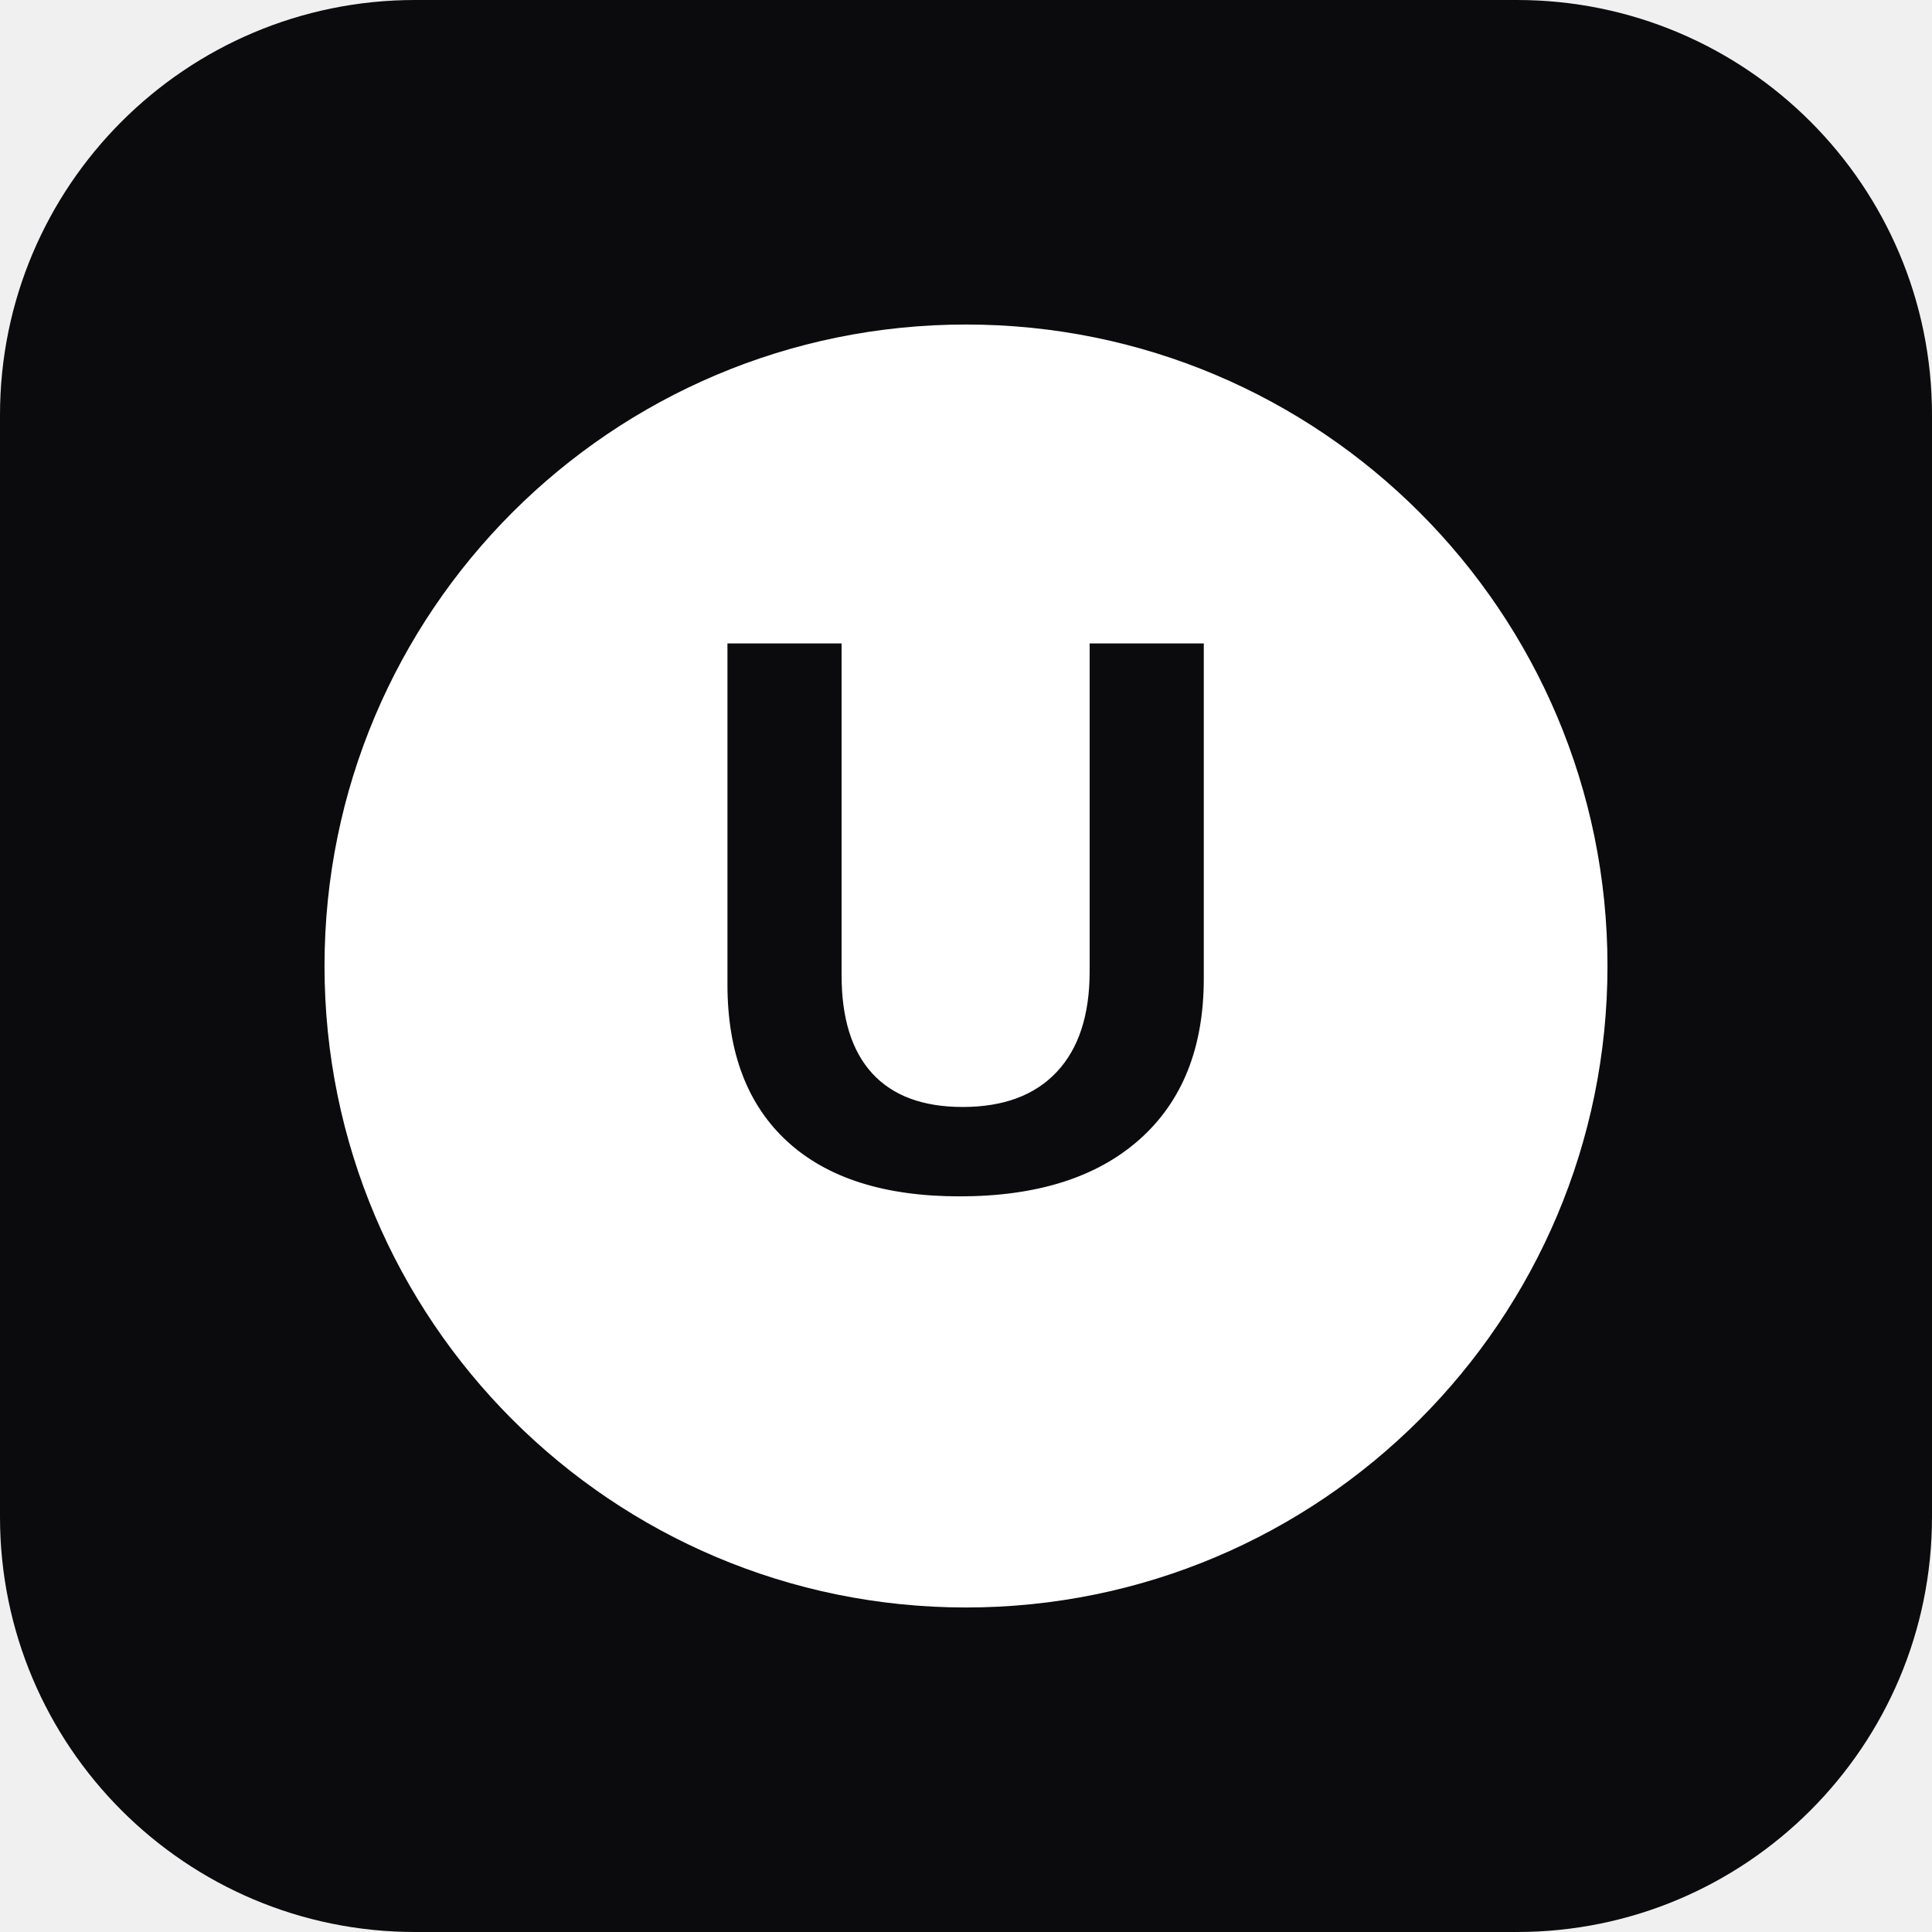
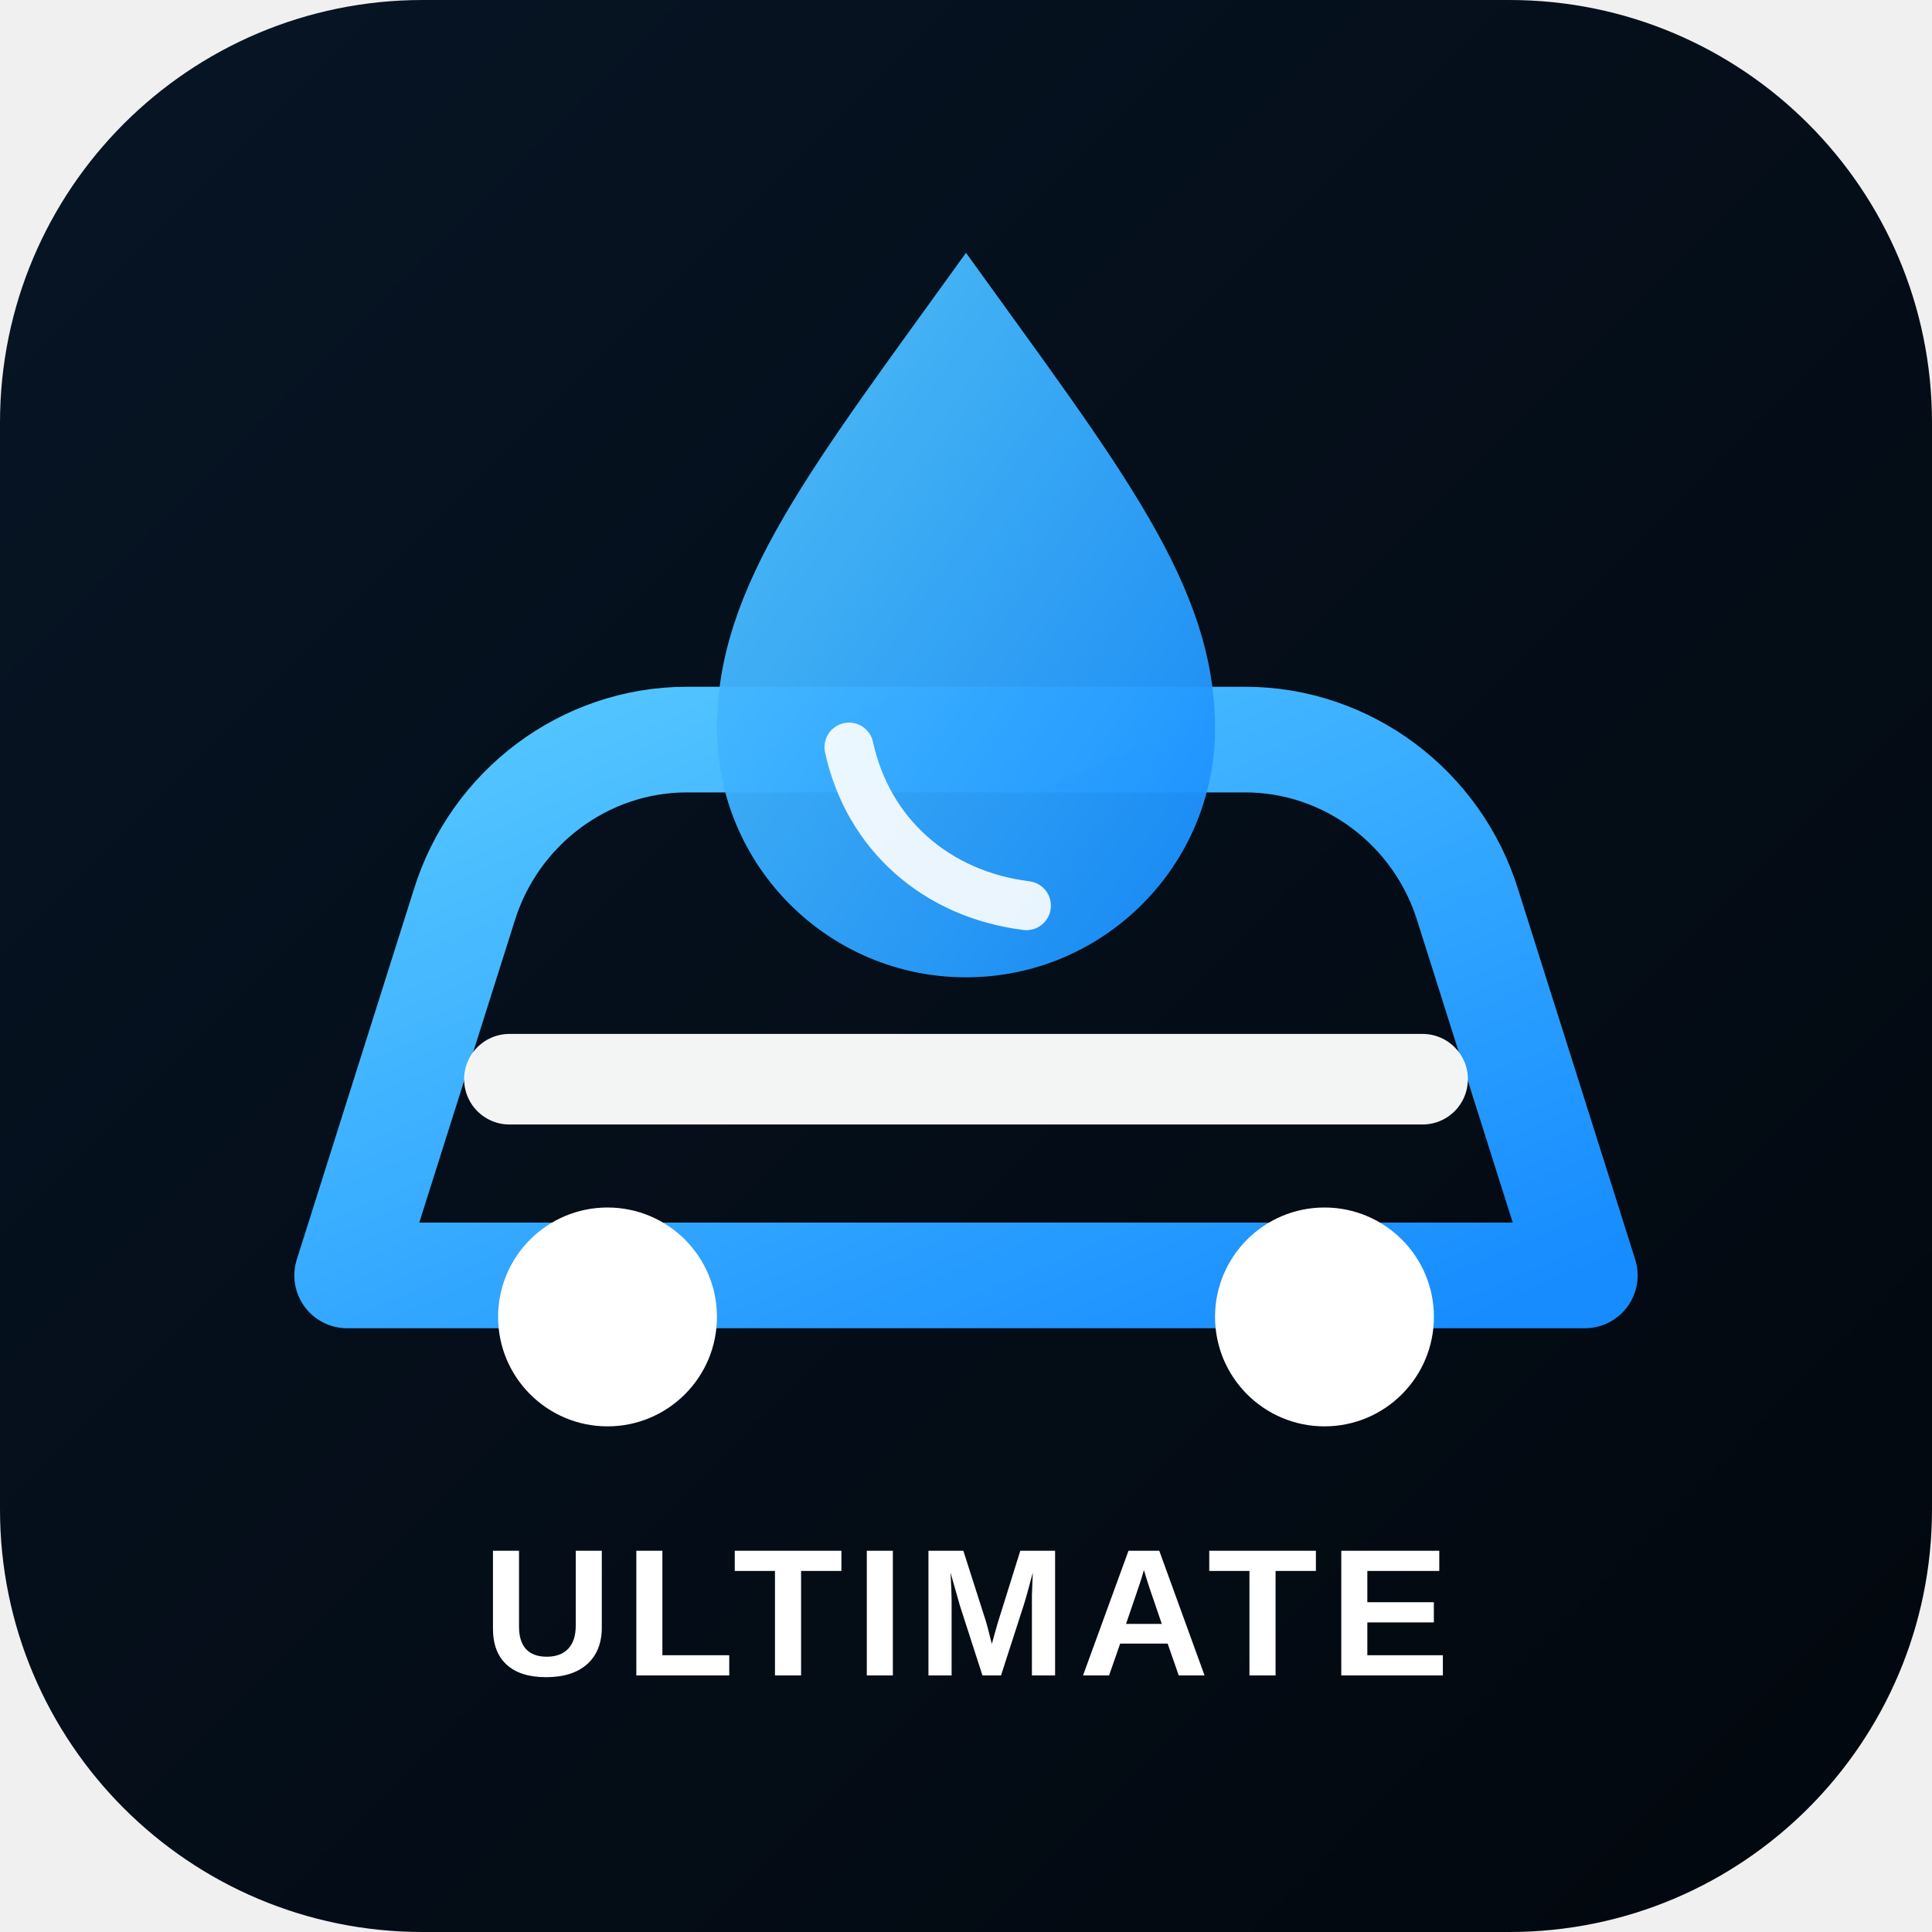
<svg xmlns="http://www.w3.org/2000/svg" viewBox="0 0 512 512">
-   <rect width="512" height="512" rx="110" fill="#0b0b0d" />
-   <circle cx="256" cy="256" r="170" fill="white" />
-   <text x="256" y="315" text-anchor="middle" font-family="Arial" font-size="210" font-weight="900" fill="#0b0b0d">U</text>
+   <defs>
+     <linearGradient id="b" x1="0" y1="0" x2="1" y2="1">
+       <stop stop-color="#071525" />
+       <stop offset="1" stop-color="#02070d" />
+     </linearGradient>
+     <linearGradient id="g" x1="0" y1="0" x2="1" y2="1">
+       <stop stop-color="#56c8ff" />
+       <stop offset="1" stop-color="#168cff" />
+     </linearGradient>
+   </defs>
+   <rect width="512" height="512" rx="112" fill="url(#b)" />
+   <path d="M92 338h328l-31-98c-8-26-32-44-59-44H182c-27 0-51 18-59 44z" fill="none" stroke="url(#g)" stroke-width="28" stroke-linejoin="round" />
+   <path d="M135 286h242" stroke="#fff" stroke-width="24" stroke-linecap="round" opacity=".95" />
+   <circle cx="161" cy="349" r="29" fill="#fff" />
+   <circle cx="351" cy="349" r="29" fill="#fff" />
+   <path d="M256 67c41 57 66 88 66 126a66 66 0 1 1-132 0c0-38 25-69 66-126z" fill="url(#g)" opacity=".95" />
+   <path d="M225 198c5 23 23 39 47 42" fill="none" stroke="#fff" stroke-width="13" stroke-linecap="round" opacity=".9" />
+   <text x="256" y="444" text-anchor="middle" font-family="Arial,Helvetica,sans-serif" font-size="48" font-weight="900" fill="#fff" letter-spacing="3">ULTIMATE</text>
</svg>
